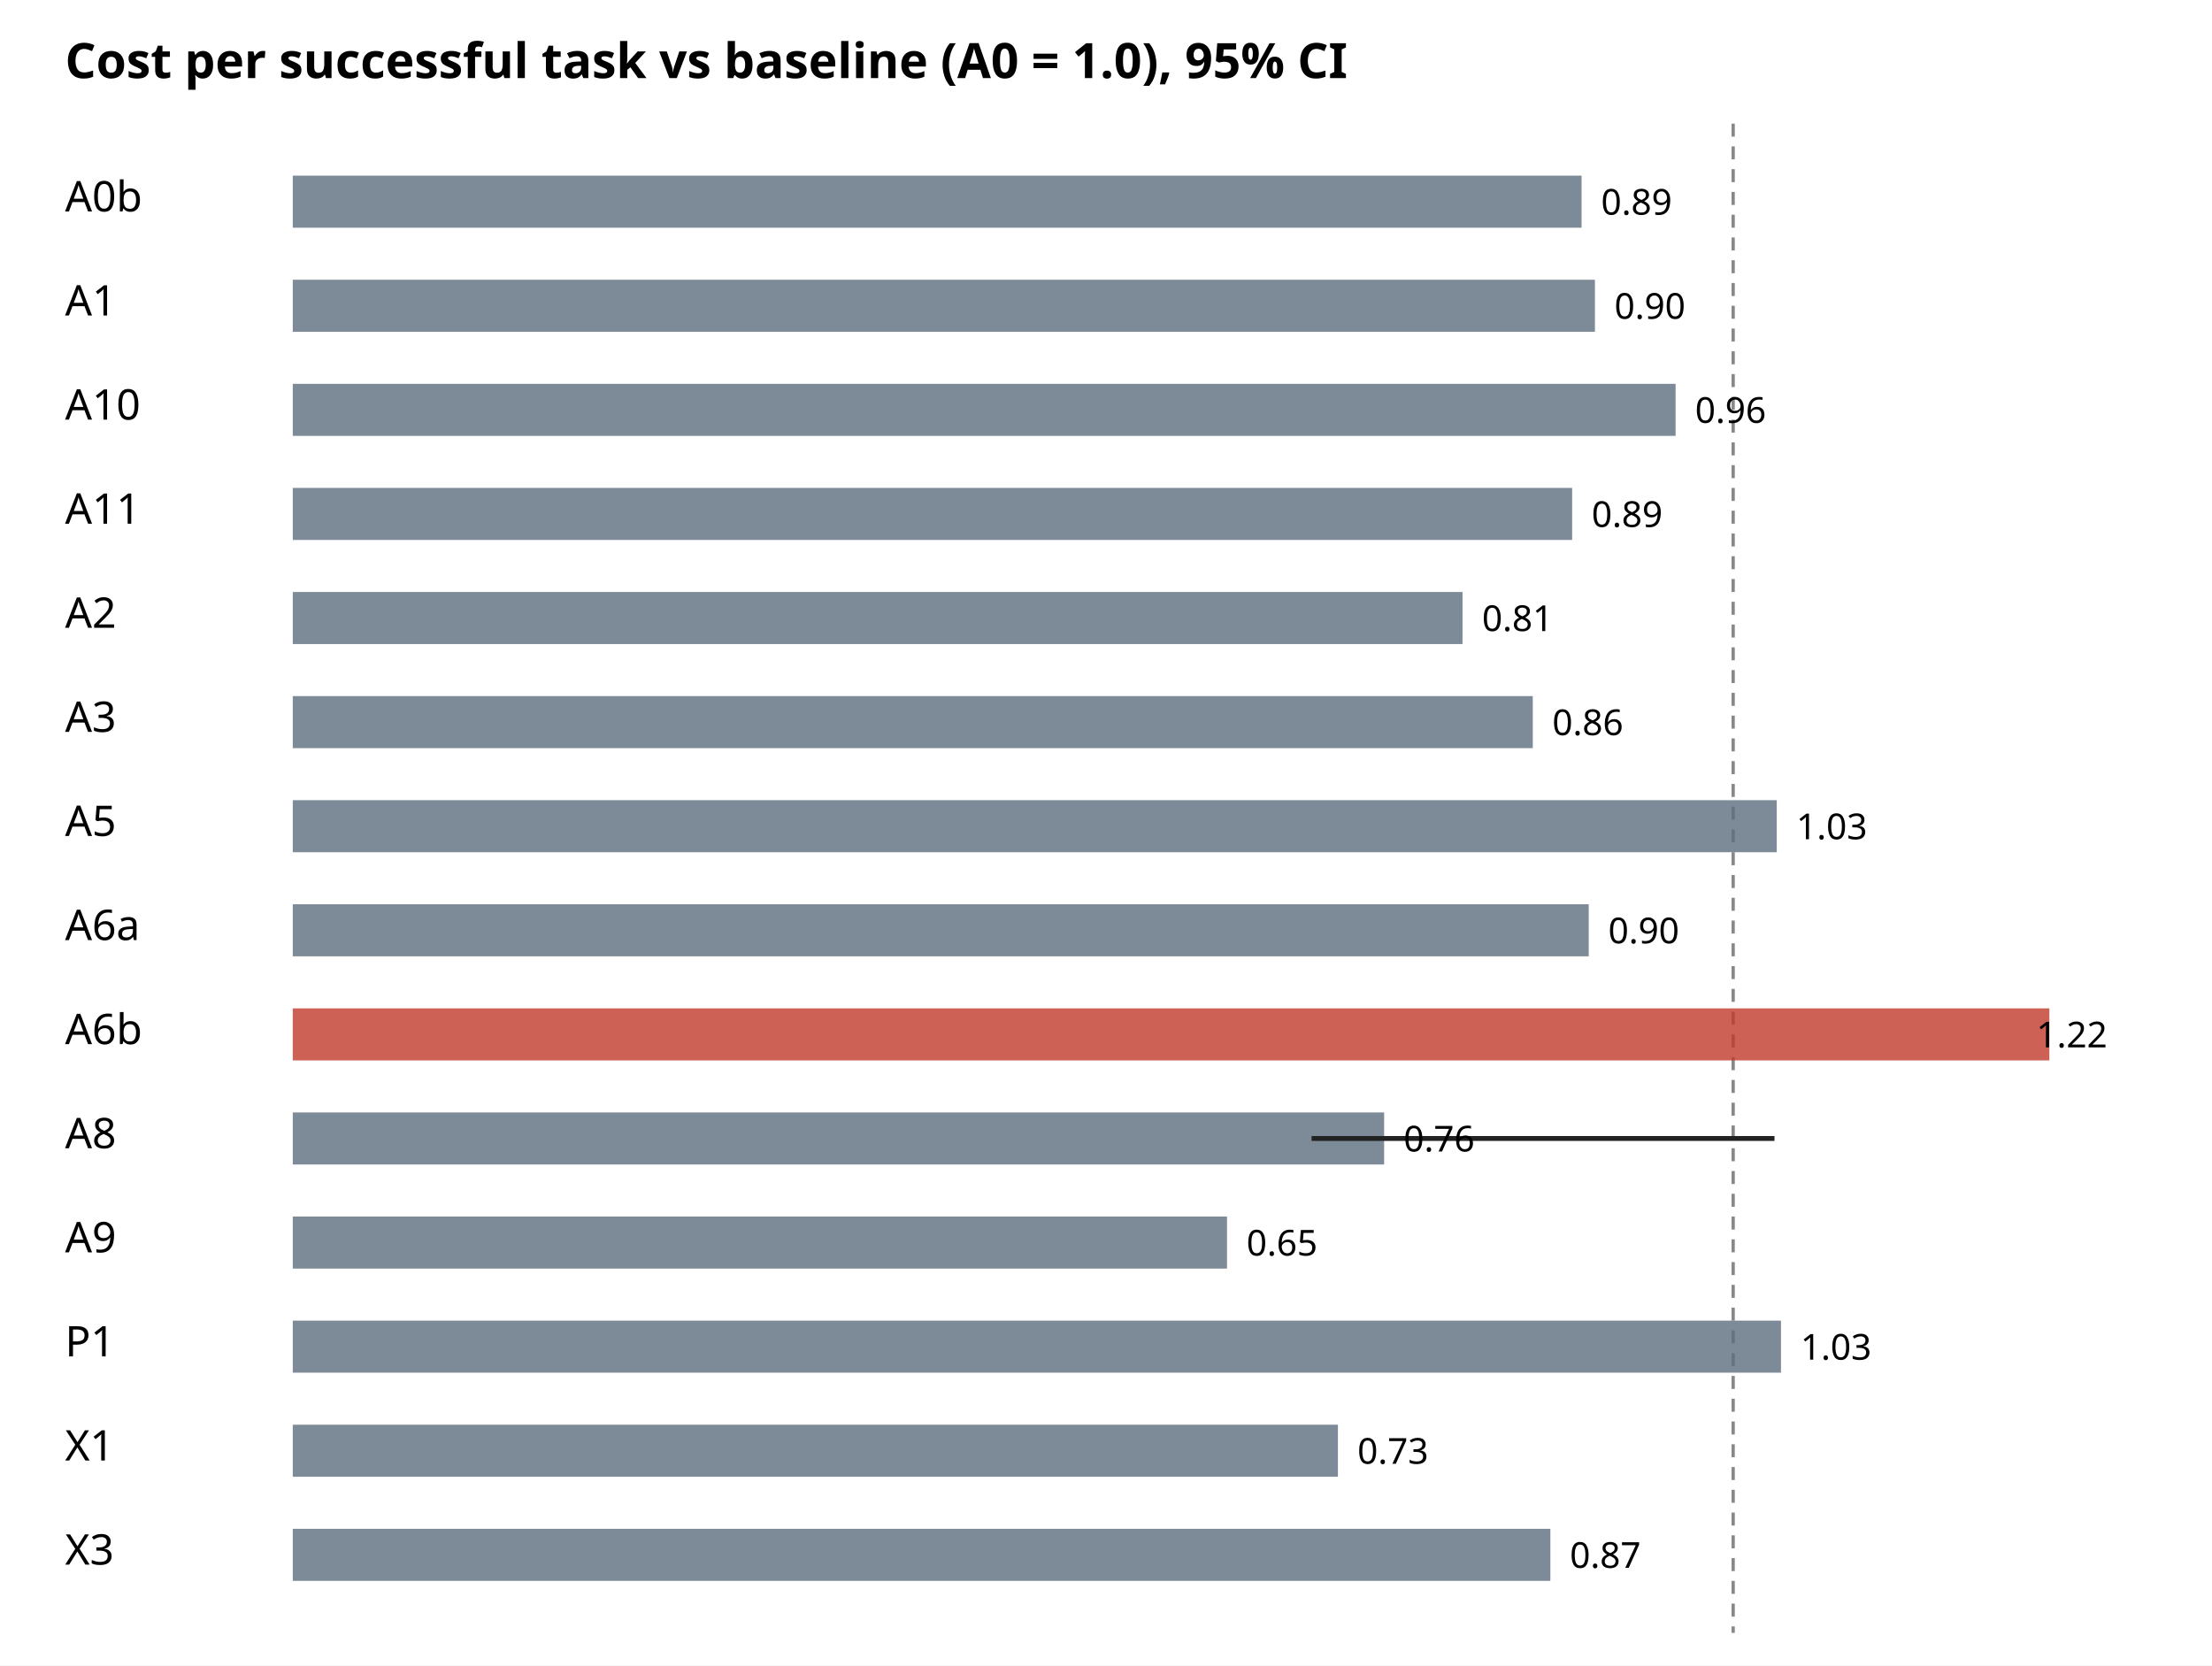
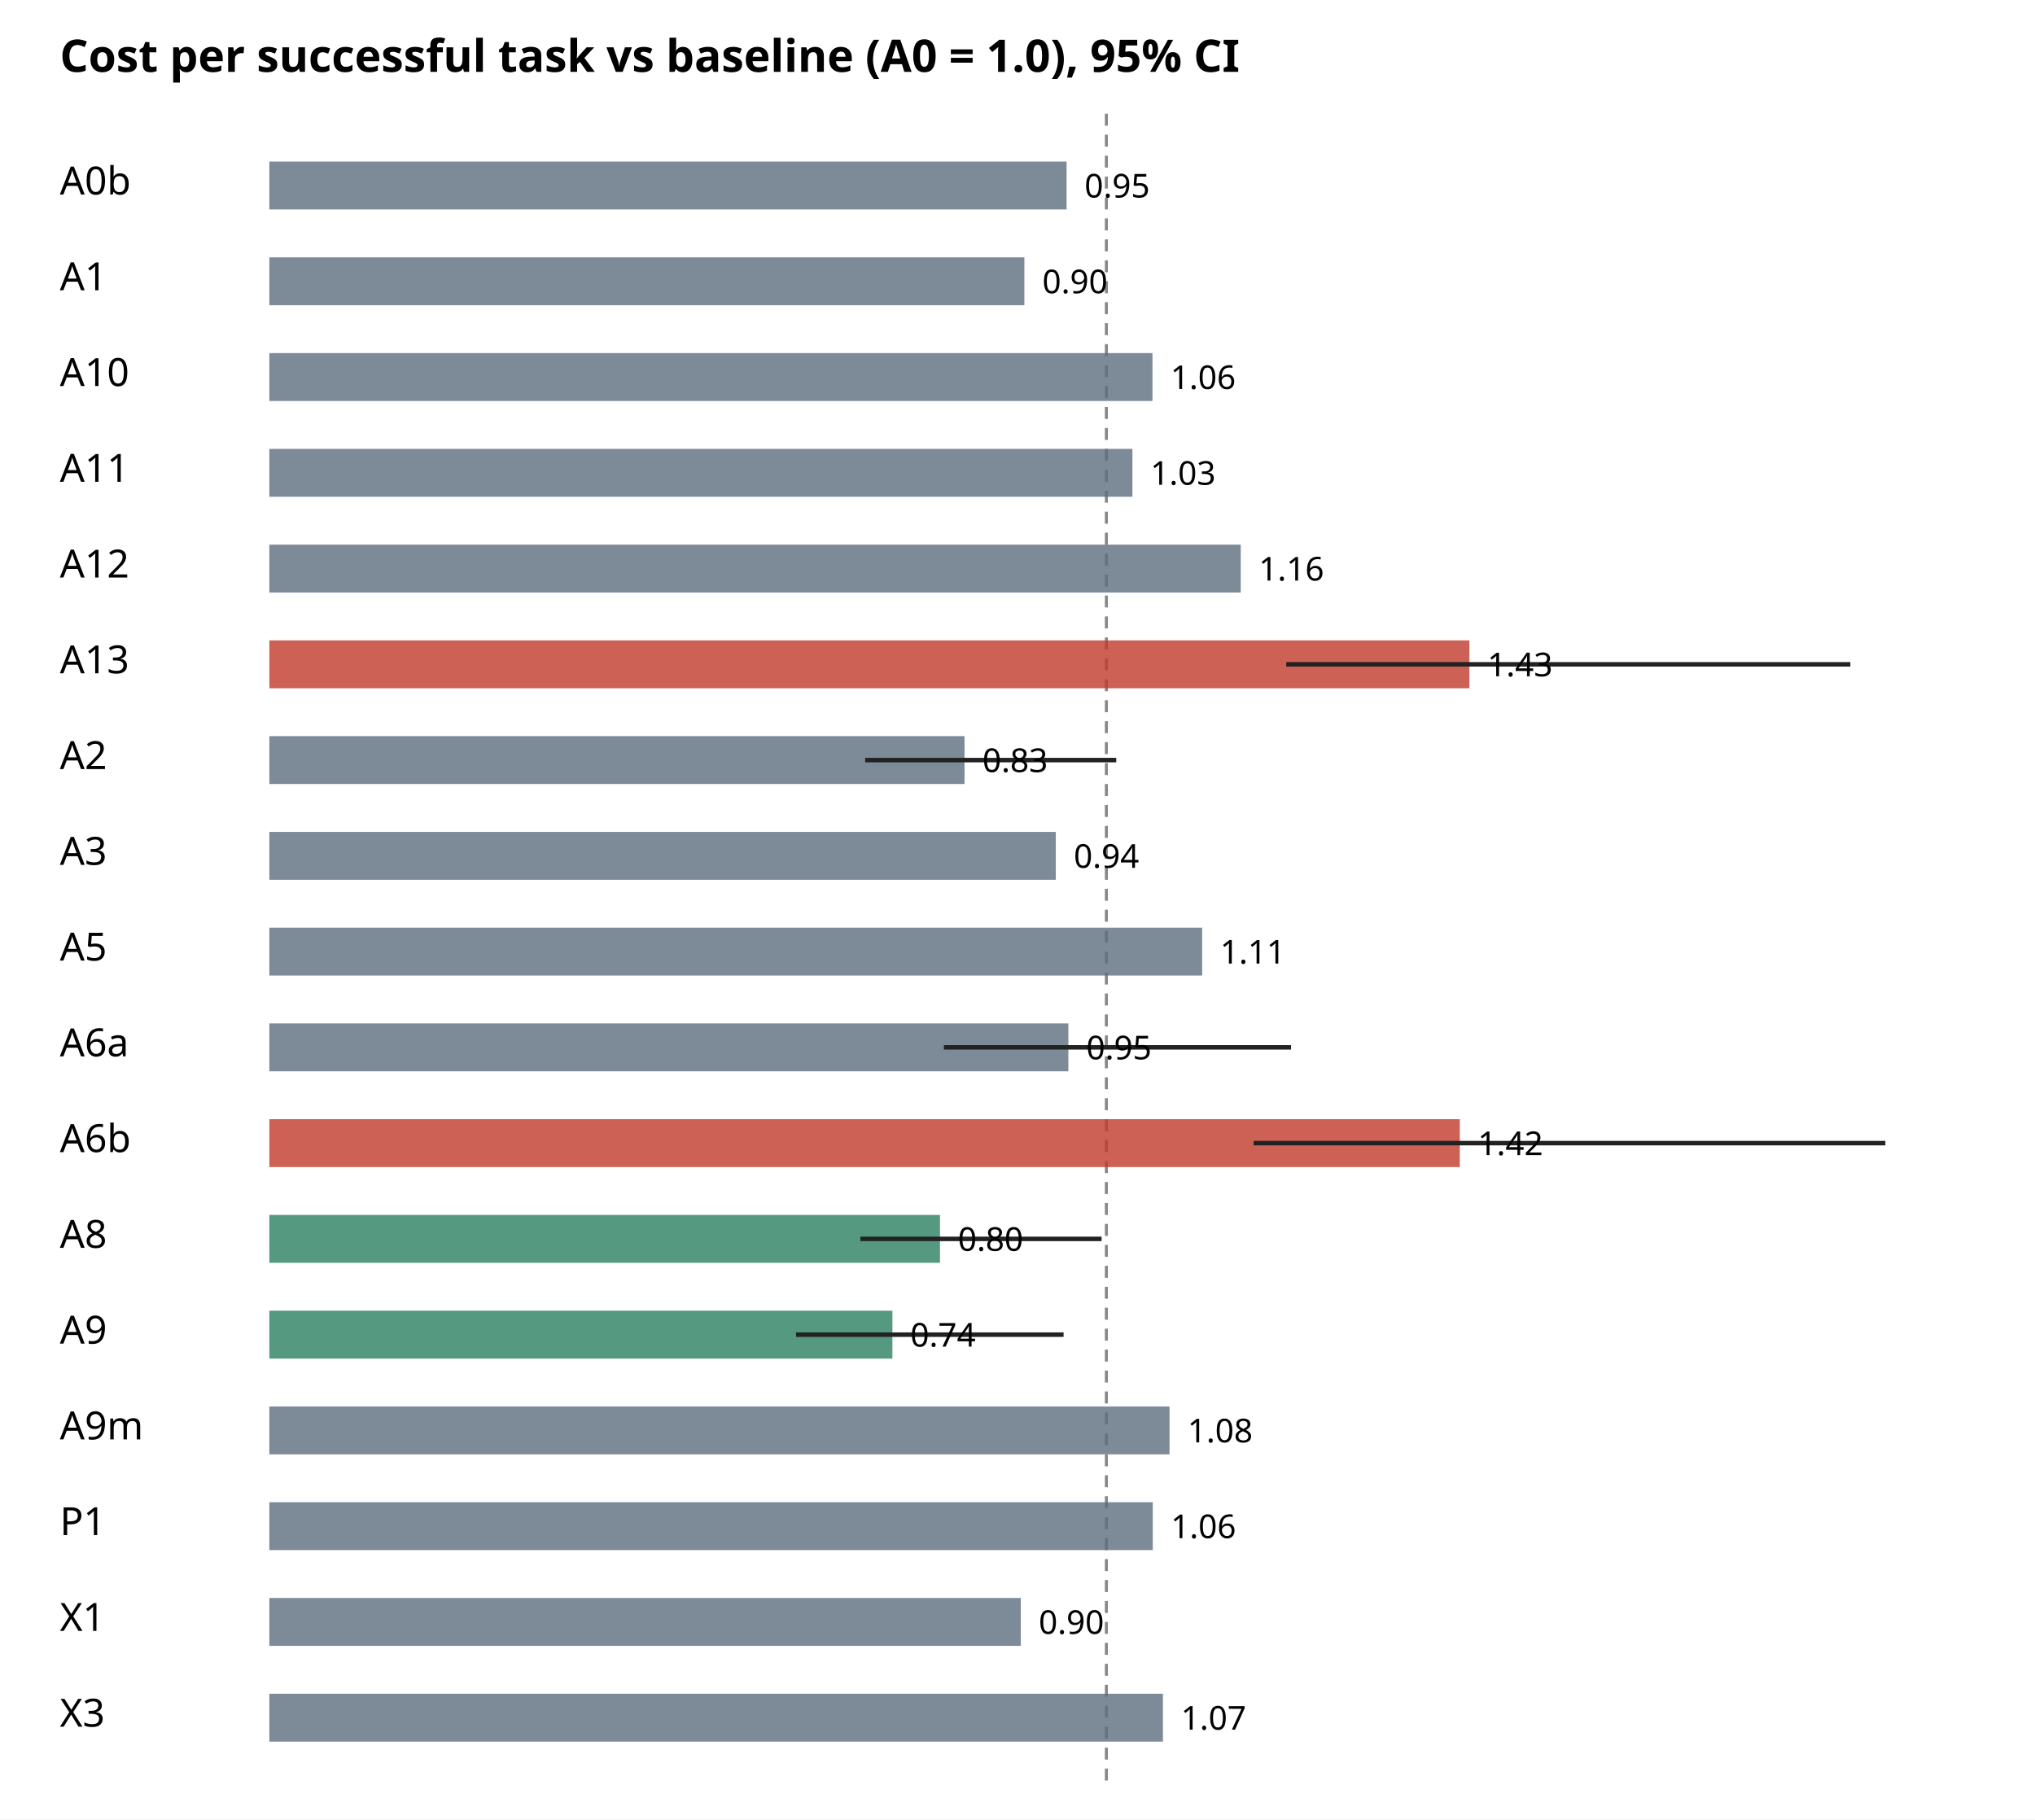
- <svg xmlns="http://www.w3.org/2000/svg" viewBox="0 0 680 512" font-family="sans-serif" font-size="13">
+ <svg xmlns="http://www.w3.org/2000/svg" viewBox="0 0 680 608" font-family="sans-serif" font-size="13">
  <rect width="100%" height="100%" fill="white" />
  <text x="20" y="24" font-size="15" font-weight="600">Cost per successful task vs baseline (A0 = 1.0), 95% CI</text>
-   <line x1="532.8" y1="38" x2="532.8" y2="502" stroke="#888" stroke-dasharray="4 3" />
+   <line x1="369.7" y1="38" x2="369.7" y2="598" stroke="#888" stroke-dasharray="4 3" />
  <text x="20" y="65">A0b</text>
-   <rect x="90" y="54" width="396.2" height="16" fill="#5d6d7e" opacity="0.8" />
-   <text x="492.2" y="66" font-size="11">0.89</text>
+   <rect x="90" y="54" width="266.4" height="16" fill="#5d6d7e" opacity="0.8" />
+   <text x="362.4" y="66" font-size="11">0.95</text>
  <text x="20" y="97">A1</text>
-   <rect x="90" y="86" width="400.3" height="16" fill="#5d6d7e" opacity="0.8" />
-   <text x="496.3" y="98" font-size="11">0.90</text>
+   <rect x="90" y="86" width="252.3" height="16" fill="#5d6d7e" opacity="0.8" />
+   <text x="348.3" y="98" font-size="11">0.90</text>
  <text x="20" y="129">A10</text>
-   <rect x="90" y="118" width="425.1" height="16" fill="#5d6d7e" opacity="0.8" />
-   <text x="521.1" y="130" font-size="11">0.96</text>
+   <rect x="90" y="118" width="295.1" height="16" fill="#5d6d7e" opacity="0.8" />
+   <text x="391.1" y="130" font-size="11">1.06</text>
  <text x="20" y="161">A11</text>
-   <rect x="90" y="150" width="393.3" height="16" fill="#5d6d7e" opacity="0.8" />
-   <text x="489.3" y="162" font-size="11">0.89</text>
-   <text x="20" y="193">A2</text>
-   <rect x="90" y="182" width="359.6" height="16" fill="#5d6d7e" opacity="0.8" />
-   <text x="455.6" y="194" font-size="11">0.81</text>
-   <text x="20" y="225">A3</text>
-   <rect x="90" y="214" width="381.2" height="16" fill="#5d6d7e" opacity="0.8" />
-   <text x="477.2" y="226" font-size="11">0.86</text>
-   <text x="20" y="257">A5</text>
-   <rect x="90" y="246" width="456.2" height="16" fill="#5d6d7e" opacity="0.8" />
-   <text x="552.2" y="258" font-size="11">1.03</text>
-   <text x="20" y="289">A6a</text>
-   <rect x="90" y="278" width="398.4" height="16" fill="#5d6d7e" opacity="0.8" />
-   <text x="494.4" y="290" font-size="11">0.90</text>
-   <text x="20" y="321">A6b</text>
-   <rect x="90" y="310" width="540.0" height="16" fill="#c0392b" opacity="0.8" />
-   <text x="626.0" y="322" font-size="11">1.22</text>
-   <text x="20" y="353">A8</text>
-   <rect x="90" y="342" width="335.5" height="16" fill="#5d6d7e" opacity="0.8" />
-   <line x1="403.2" y1="350" x2="545.5" y2="350" stroke="#222" stroke-width="1.5" />
-   <text x="431.5" y="354" font-size="11">0.76</text>
-   <text x="20" y="385">A9</text>
-   <rect x="90" y="374" width="287.2" height="16" fill="#5d6d7e" opacity="0.8" />
-   <text x="383.2" y="386" font-size="11">0.65</text>
-   <text x="20" y="417">P1</text>
-   <rect x="90" y="406" width="457.5" height="16" fill="#5d6d7e" opacity="0.8" />
-   <text x="553.5" y="418" font-size="11">1.03</text>
-   <text x="20" y="449">X1</text>
-   <rect x="90" y="438" width="321.3" height="16" fill="#5d6d7e" opacity="0.8" />
-   <text x="417.3" y="450" font-size="11">0.73</text>
-   <text x="20" y="481">X3</text>
-   <rect x="90" y="470" width="386.6" height="16" fill="#5d6d7e" opacity="0.8" />
-   <text x="482.6" y="482" font-size="11">0.87</text>
+   <rect x="90" y="150" width="288.4" height="16" fill="#5d6d7e" opacity="0.8" />
+   <text x="384.4" y="162" font-size="11">1.03</text>
+   <text x="20" y="193">A12</text>
+   <rect x="90" y="182" width="324.6" height="16" fill="#5d6d7e" opacity="0.8" />
+   <text x="420.6" y="194" font-size="11">1.16</text>
+   <text x="20" y="225">A13</text>
+   <rect x="90" y="214" width="401.0" height="16" fill="#c0392b" opacity="0.8" />
+   <line x1="429.8" y1="222" x2="618.3" y2="222" stroke="#222" stroke-width="1.5" />
+   <text x="497.0" y="226" font-size="11">1.43</text>
+   <text x="20" y="257">A2</text>
+   <rect x="90" y="246" width="232.3" height="16" fill="#5d6d7e" opacity="0.8" />
+   <line x1="289.1" y1="254" x2="373.0" y2="254" stroke="#222" stroke-width="1.5" />
+   <text x="328.3" y="258" font-size="11">0.83</text>
+   <text x="20" y="289">A3</text>
+   <rect x="90" y="278" width="262.8" height="16" fill="#5d6d7e" opacity="0.8" />
+   <text x="358.8" y="290" font-size="11">0.94</text>
+   <text x="20" y="321">A5</text>
+   <rect x="90" y="310" width="311.7" height="16" fill="#5d6d7e" opacity="0.8" />
+   <text x="407.7" y="322" font-size="11">1.11</text>
+   <text x="20" y="353">A6a</text>
+   <rect x="90" y="342" width="267.0" height="16" fill="#5d6d7e" opacity="0.8" />
+   <line x1="315.4" y1="350" x2="431.4" y2="350" stroke="#222" stroke-width="1.5" />
+   <text x="363.0" y="354" font-size="11">0.95</text>
+   <text x="20" y="385">A6b</text>
+   <rect x="90" y="374" width="397.8" height="16" fill="#c0392b" opacity="0.8" />
+   <line x1="418.9" y1="382" x2="630.0" y2="382" stroke="#222" stroke-width="1.5" />
+   <text x="493.8" y="386" font-size="11">1.42</text>
+   <text x="20" y="417">A8</text>
+   <rect x="90" y="406" width="224.1" height="16" fill="#2a7f62" opacity="0.8" />
+   <line x1="287.5" y1="414" x2="368.1" y2="414" stroke="#222" stroke-width="1.5" />
+   <text x="320.1" y="418" font-size="11">0.80</text>
+   <text x="20" y="449">A9</text>
+   <rect x="90" y="438" width="208.2" height="16" fill="#2a7f62" opacity="0.8" />
+   <line x1="266.0" y1="446" x2="355.4" y2="446" stroke="#222" stroke-width="1.5" />
+   <text x="304.2" y="450" font-size="11">0.74</text>
+   <text x="20" y="481">A9m</text>
+   <rect x="90" y="470" width="300.8" height="16" fill="#5d6d7e" opacity="0.8" />
+   <text x="396.8" y="482" font-size="11">1.08</text>
+   <text x="20" y="513">P1</text>
+   <rect x="90" y="502" width="295.2" height="16" fill="#5d6d7e" opacity="0.8" />
+   <text x="391.2" y="514" font-size="11">1.06</text>
+   <text x="20" y="545">X1</text>
+   <rect x="90" y="534" width="251.1" height="16" fill="#5d6d7e" opacity="0.8" />
+   <text x="347.1" y="546" font-size="11">0.90</text>
+   <text x="20" y="577">X3</text>
+   <rect x="90" y="566" width="298.6" height="16" fill="#5d6d7e" opacity="0.8" />
+   <text x="394.6" y="578" font-size="11">1.07</text>
</svg>
